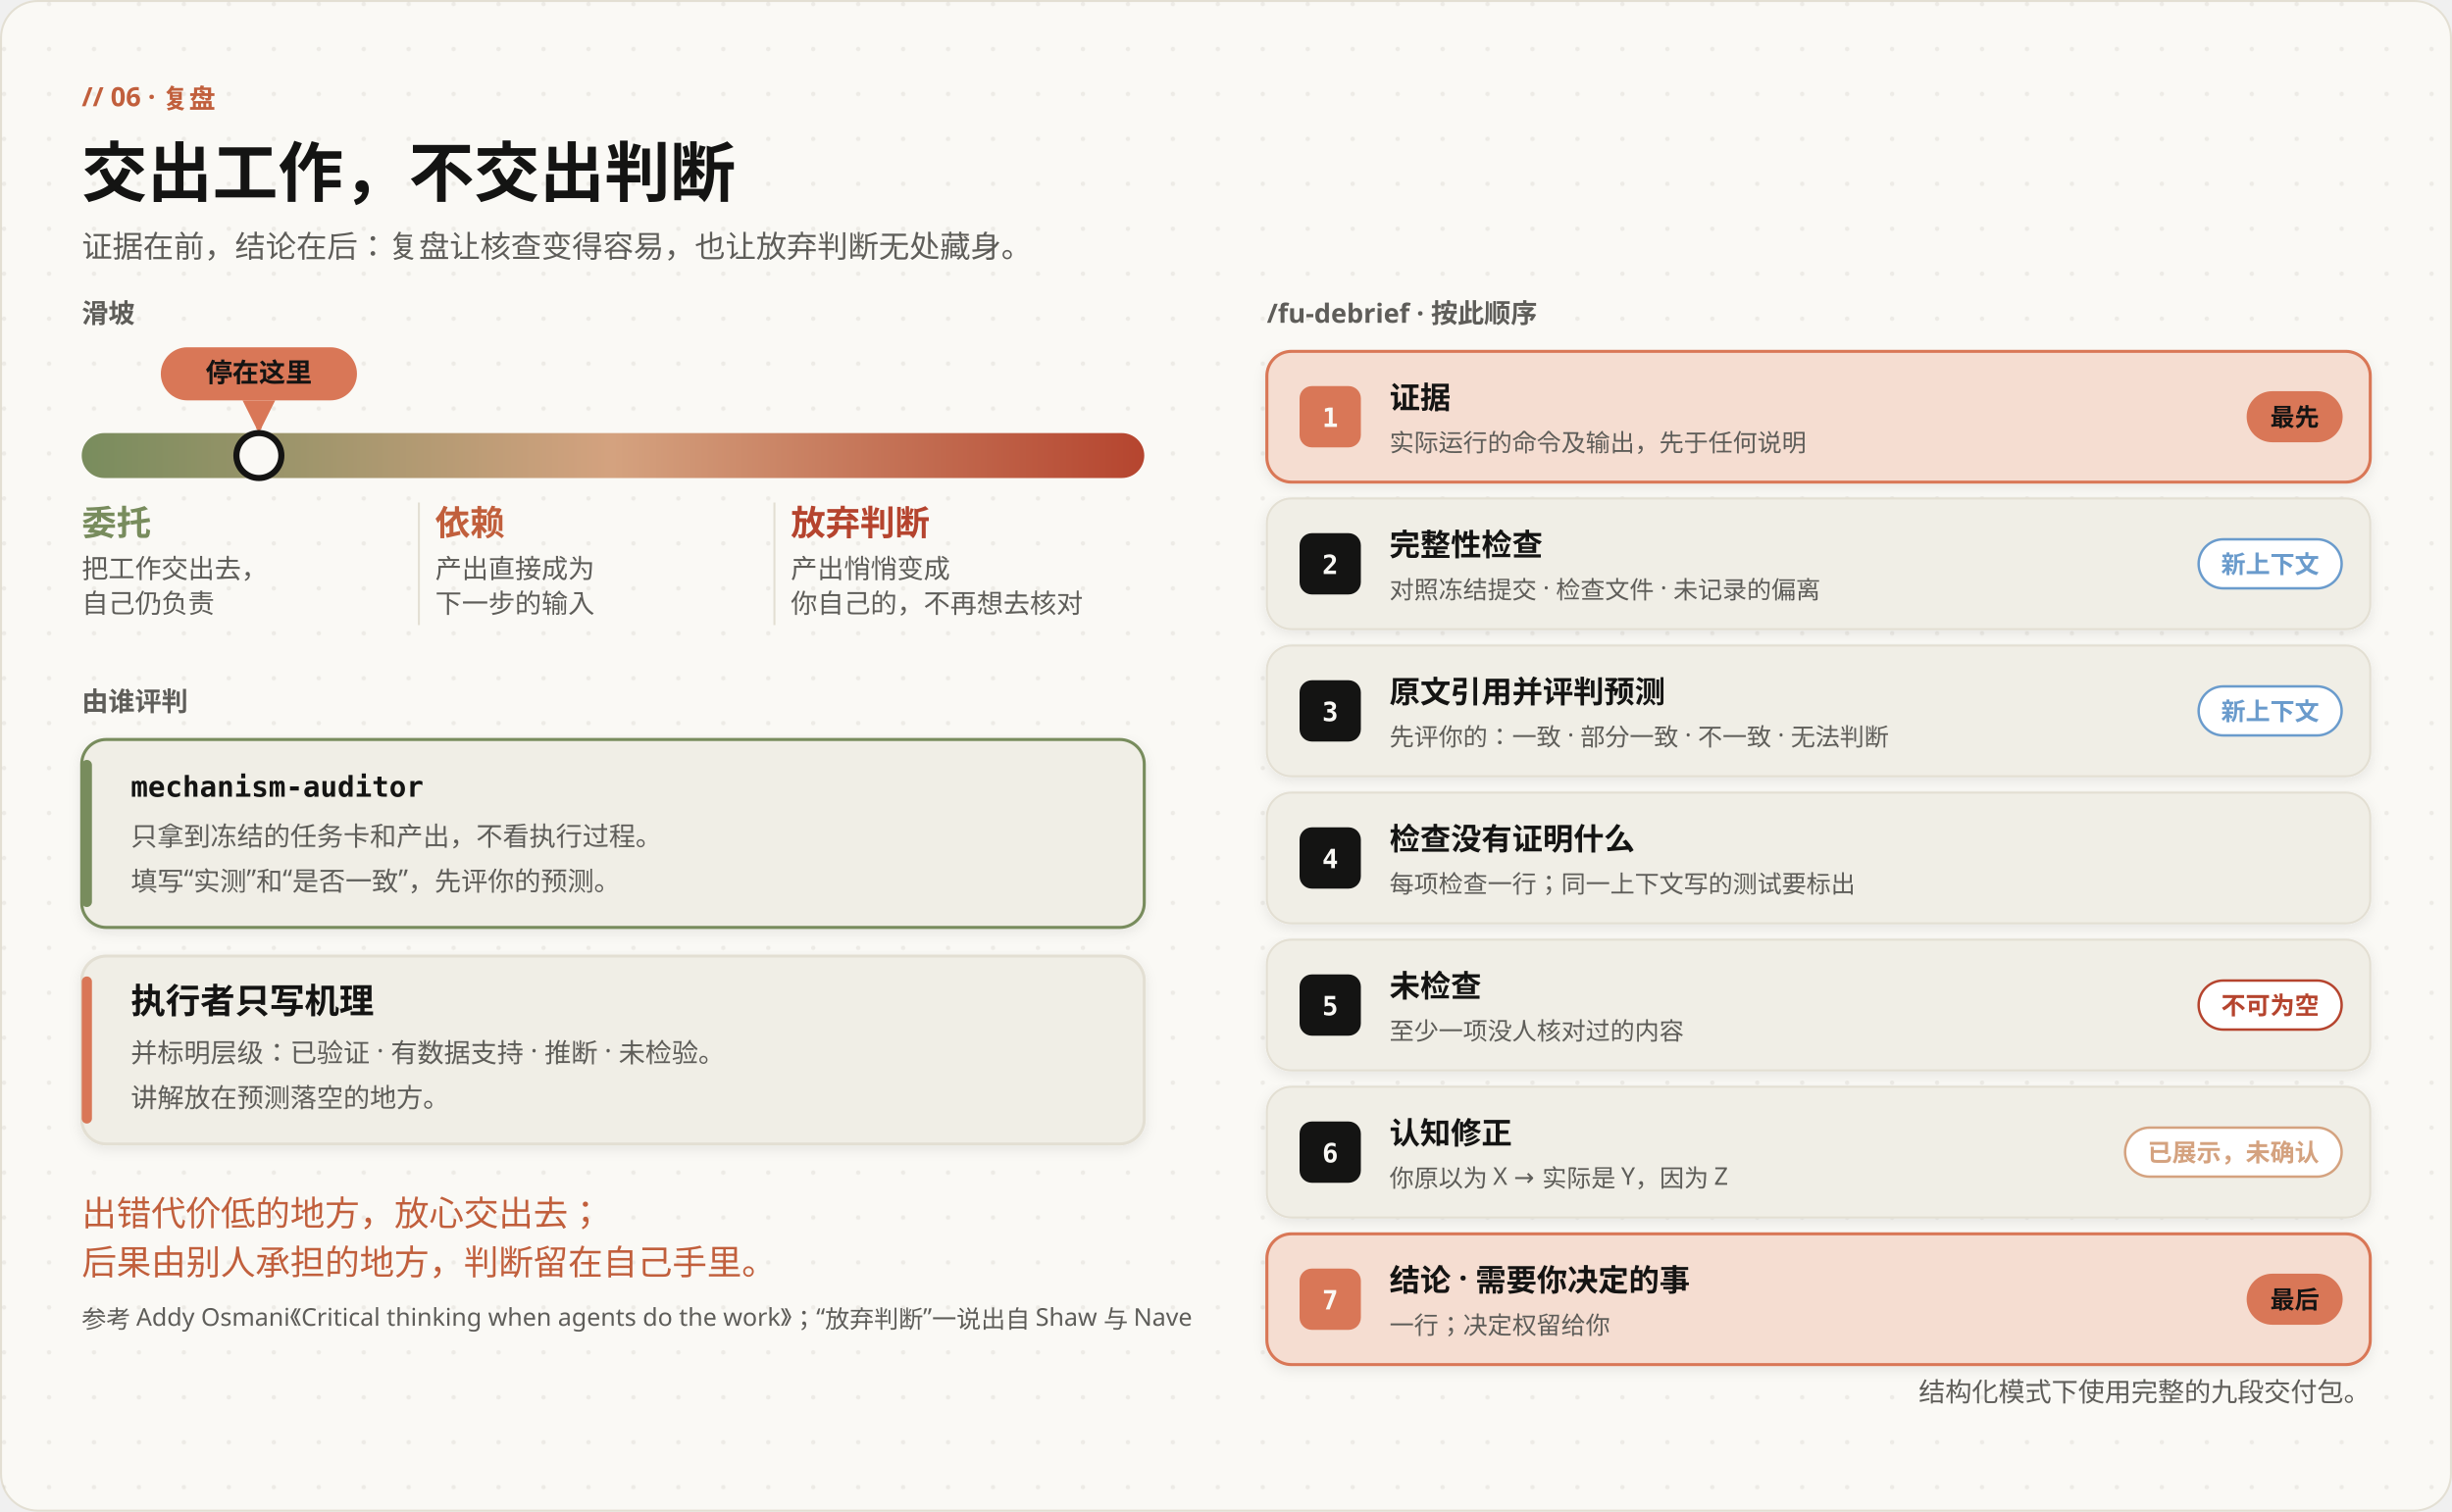
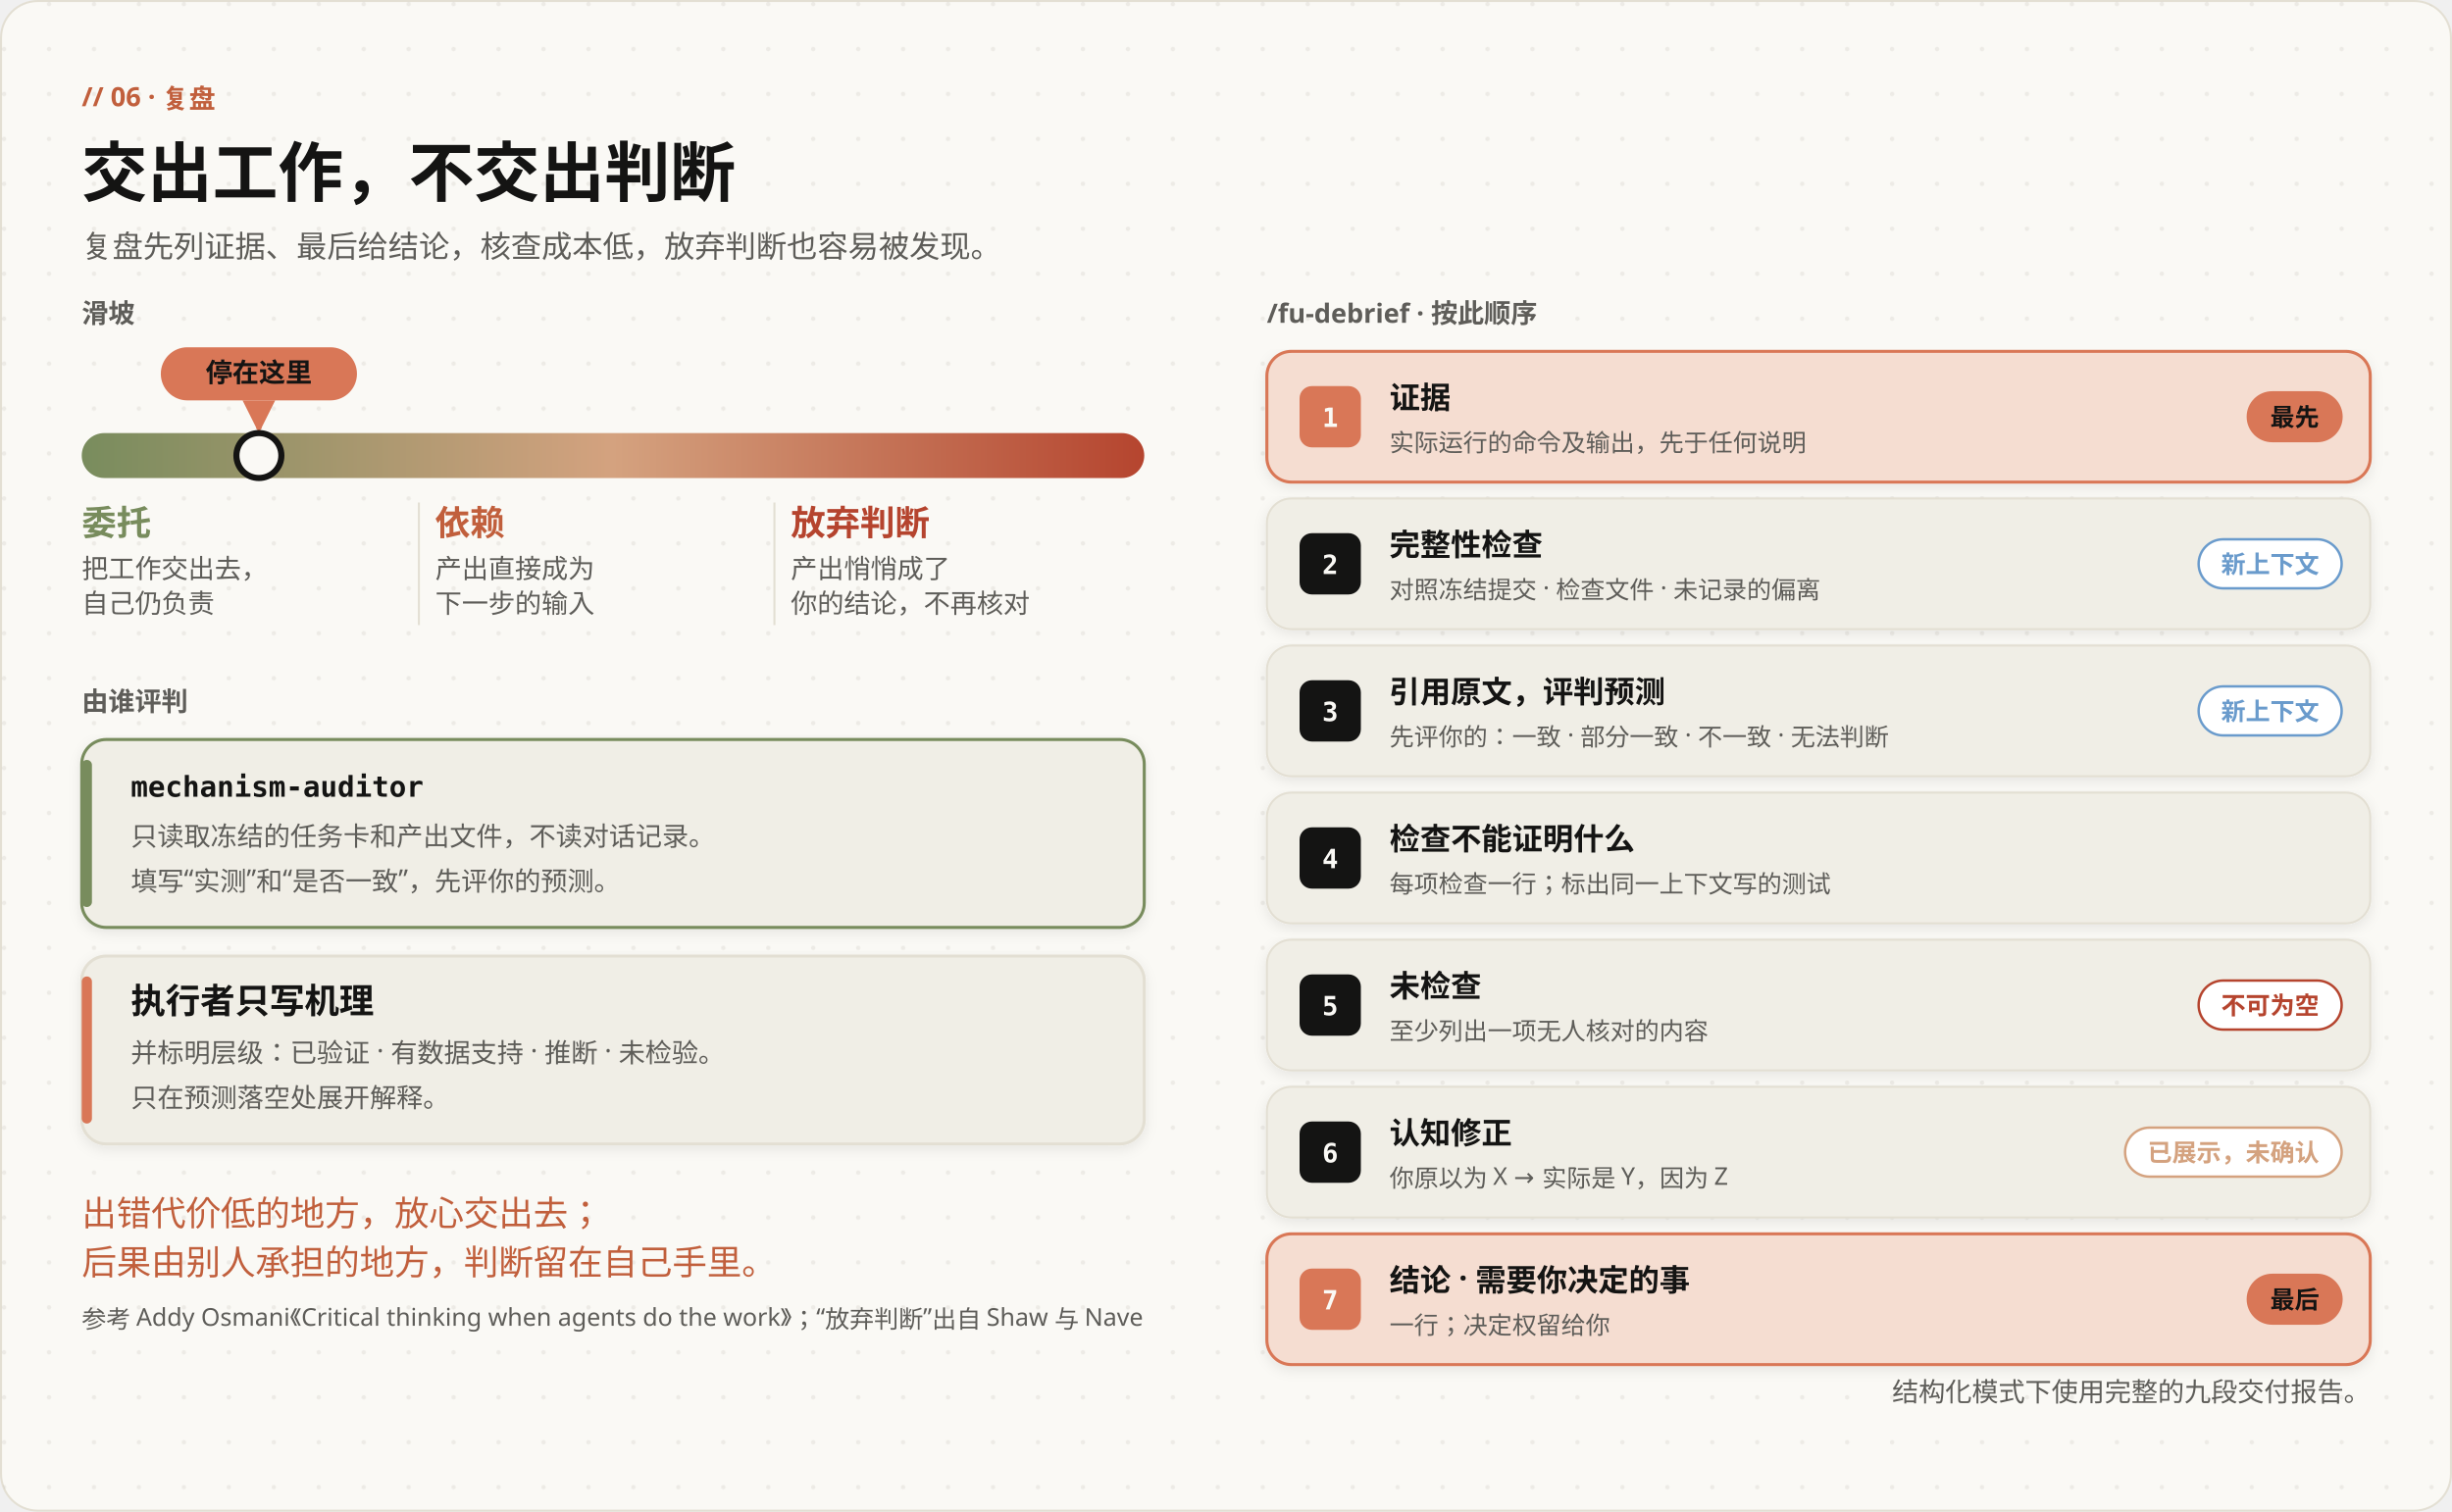
<svg xmlns="http://www.w3.org/2000/svg" width="1200" height="740" viewBox="0 0 1200 740" role="img" aria-labelledby="t d">
  <defs>
    <marker id="ah" viewBox="0 0 10 10" refX="8" refY="5" markerWidth="8" markerHeight="8" orient="auto-start-reverse">
      <path d="M1 1L9 5L1 9z" fill="#D97757" />
    </marker>
    <marker id="ahc" viewBox="0 0 10 10" refX="8" refY="5" markerWidth="7" markerHeight="7" orient="auto-start-reverse">
      <path d="M1 1L9 5L1 9z" fill="#B1ADA1" />
    </marker>
    <marker id="ahg" viewBox="0 0 10 10" refX="8" refY="5" markerWidth="8" markerHeight="8" orient="auto-start-reverse">
      <path d="M1 1L9 5L1 9z" fill="#788C5D" />
    </marker>
    <filter id="sh" x="-5%" y="-5%" width="110%" height="120%">
      <feDropShadow dx="0" dy="2" stdDeviation="3" flood-color="#141413" flood-opacity="0.08" />
    </filter>
    <pattern id="dots" width="22" height="22" patternUnits="userSpaceOnUse">
      <circle cx="2" cy="2" r="1.1" fill="#B1ADA1" opacity="0.35" />
    </pattern>
    <linearGradient id="spec" x1="0" x2="1">
      <stop offset="0" stop-color="#788C5D" />
      <stop offset="0.5" stop-color="#D4A27F" />
      <stop offset="1" stop-color="#B5442E" />
    </linearGradient>
  </defs>
  <rect x="0.5" y="0.5" width="1199" height="739" rx="18" fill="#FAF9F5" stroke="#E3DFD3" />
  <rect x="0.5" y="0.5" width="1199" height="739" rx="18" fill="url(#dots)" opacity="0.5" />
  <text x="40" y="52" font-family="Noto Sans SC, 'PingFang SC', 'Microsoft YaHei', sans-serif" font-size="13" fill="#C15F3C" font-weight="700">// 06 · 复盘</text>
  <text x="40" y="96" font-family="Noto Sans SC, 'PingFang SC', 'Microsoft YaHei', sans-serif" font-size="32" fill="#141413" font-weight="700">交出工作，不交出判断</text>
-   <text x="40" y="126" font-family="Noto Sans SC, 'PingFang SC', 'Microsoft YaHei', sans-serif" font-size="15" fill="#5E5D59">证据在前，结论在后：复盘让核查变得容易，也让放弃判断无处藏身。</text>
+   <text x="40" y="126" font-family="Noto Sans SC, 'PingFang SC', 'Microsoft YaHei', sans-serif" font-size="15" fill="#5E5D59">复盘先列证据、最后给结论，核查成本低，放弃判断也容易被发现。</text>
  <text x="40" y="158" font-family="Noto Sans SC, 'PingFang SC', 'Microsoft YaHei', sans-serif" font-size="13" fill="#5E5D59" font-weight="700">滑坡</text>
  <rect x="40" y="212" width="520" height="22" rx="11" fill="url(#spec)" />
  <rect x="78.7" y="170" width="96" height="26" rx="13" fill="#D97757" />
  <text x="126.7" y="187" font-family="Noto Sans SC, 'PingFang SC', 'Microsoft YaHei', sans-serif" font-size="13" fill="#141413" font-weight="700" text-anchor="middle">停在这里</text>
  <path d="M126.7 198V210" stroke="#D97757" stroke-width="2.5" marker-end="url(#ah)" />
  <circle cx="126.7" cy="223" r="11" fill="#FAF9F5" stroke="#141413" stroke-width="3" />
  <text x="40" y="262" font-family="Noto Sans SC, 'PingFang SC', 'Microsoft YaHei', sans-serif" font-size="17" fill="#788C5D" font-weight="700">委托</text>
  <text x="40" y="283" font-family="Noto Sans SC, 'PingFang SC', 'Microsoft YaHei', sans-serif" font-size="13" fill="#5E5D59">把工作交出去，</text>
  <text x="40" y="300" font-family="Noto Sans SC, 'PingFang SC', 'Microsoft YaHei', sans-serif" font-size="13" fill="#5E5D59">自己仍负责</text>
  <text x="213" y="262" font-family="Noto Sans SC, 'PingFang SC', 'Microsoft YaHei', sans-serif" font-size="17" fill="#C15F3C" font-weight="700">依赖</text>
  <text x="213" y="283" font-family="Noto Sans SC, 'PingFang SC', 'Microsoft YaHei', sans-serif" font-size="13" fill="#5E5D59">产出直接成为</text>
  <text x="213" y="300" font-family="Noto Sans SC, 'PingFang SC', 'Microsoft YaHei', sans-serif" font-size="13" fill="#5E5D59">下一步的输入</text>
  <text x="387" y="262" font-family="Noto Sans SC, 'PingFang SC', 'Microsoft YaHei', sans-serif" font-size="17" fill="#B5442E" font-weight="700">放弃判断</text>
-   <text x="387" y="283" font-family="Noto Sans SC, 'PingFang SC', 'Microsoft YaHei', sans-serif" font-size="13" fill="#5E5D59">产出悄悄变成</text>
-   <text x="387" y="300" font-family="Noto Sans SC, 'PingFang SC', 'Microsoft YaHei', sans-serif" font-size="13" fill="#5E5D59">你自己的，不再想去核对</text>
+   <text x="387" y="283" font-family="Noto Sans SC, 'PingFang SC', 'Microsoft YaHei', sans-serif" font-size="13" fill="#5E5D59">产出悄悄成了</text>
+   <text x="387" y="300" font-family="Noto Sans SC, 'PingFang SC', 'Microsoft YaHei', sans-serif" font-size="13" fill="#5E5D59">你的结论，不再核对</text>
  <path d="M205 246L205 306" stroke="#E3DFD3" stroke-width="1" fill="none" />
  <path d="M379 246L379 306" stroke="#E3DFD3" stroke-width="1" fill="none" />
  <text x="40" y="348" font-family="Noto Sans SC, 'PingFang SC', 'Microsoft YaHei', sans-serif" font-size="13" fill="#5E5D59" font-weight="700">由谁评判</text>
  <rect x="40" y="362" width="520" height="92" rx="12" fill="#F0EEE6" stroke="#788C5D" stroke-width="1.5" filter="url(#sh)" />
  <rect x="40" y="372" width="5" height="72" rx="2.5" fill="#788C5D" />
  <text x="64" y="390" font-family="ui-monospace, SFMono-Regular, Menlo, Consolas, monospace" font-size="14" fill="#141413" font-weight="700">mechanism-auditor</text>
-   <text x="64" y="414" font-family="Noto Sans SC, 'PingFang SC', 'Microsoft YaHei', sans-serif" font-size="13" fill="#5E5D59">只拿到冻结的任务卡和产出，不看执行过程。</text>
+   <text x="64" y="414" font-family="Noto Sans SC, 'PingFang SC', 'Microsoft YaHei', sans-serif" font-size="13" fill="#5E5D59">只读取冻结的任务卡和产出文件，不读对话记录。</text>
  <text x="64" y="436" font-family="Noto Sans SC, 'PingFang SC', 'Microsoft YaHei', sans-serif" font-size="13" fill="#5E5D59">填写“实测”和“是否一致”，先评你的预测。</text>
  <rect x="40" y="468" width="520" height="92" rx="12" fill="#F0EEE6" stroke="#E3DFD3" stroke-width="1.5" filter="url(#sh)" />
  <rect x="40" y="478" width="5" height="72" rx="2.5" fill="#D97757" />
  <text x="64" y="496" font-family="Noto Sans SC, 'PingFang SC', 'Microsoft YaHei', sans-serif" font-size="17" fill="#141413" font-weight="700">执行者只写机理</text>
  <text x="64" y="520" font-family="Noto Sans SC, 'PingFang SC', 'Microsoft YaHei', sans-serif" font-size="13" fill="#5E5D59">并标明层级：已验证 · 有数据支持 · 推断 · 未检验。</text>
-   <text x="64" y="542" font-family="Noto Sans SC, 'PingFang SC', 'Microsoft YaHei', sans-serif" font-size="13" fill="#5E5D59">讲解放在预测落空的地方。</text>
+   <text x="64" y="542" font-family="Noto Sans SC, 'PingFang SC', 'Microsoft YaHei', sans-serif" font-size="13" fill="#5E5D59">只在预测落空处展开解释。</text>
  <text x="40" y="600" font-family="Noto Sans SC, 'PingFang SC', 'Microsoft YaHei', sans-serif" font-size="17" fill="#C15F3C">出错代价低的地方，放心交出去；</text>
  <text x="40" y="624" font-family="Noto Sans SC, 'PingFang SC', 'Microsoft YaHei', sans-serif" font-size="17" fill="#C15F3C">后果由别人承担的地方，判断留在自己手里。</text>
-   <text x="40" y="650" font-family="Noto Sans SC, 'PingFang SC', 'Microsoft YaHei', sans-serif" font-size="12" fill="#5E5D59">参考 Addy Osmani《Critical thinking when agents do the work》；“放弃判断”一说出自 Shaw 与 Nave</text>
+   <text x="40" y="650" font-family="Noto Sans SC, 'PingFang SC', 'Microsoft YaHei', sans-serif" font-size="12" fill="#5E5D59">参考 Addy Osmani《Critical thinking when agents do the work》；“放弃判断”出自 Shaw 与 Nave</text>
  <text x="620" y="158" font-family="Noto Sans SC, 'PingFang SC', 'Microsoft YaHei', sans-serif" font-size="13" fill="#5E5D59" font-weight="700">/fu-debrief · 按此顺序</text>
  <rect x="620" y="172" width="540" height="64" rx="12" fill="#F5DDD1" stroke="#D97757" stroke-width="1.5" filter="url(#sh)" />
  <rect x="636" y="189" width="30" height="30" rx="6" fill="#D97757" />
  <text x="651.0" y="209.0" font-family="ui-monospace, SFMono-Regular, Menlo, Consolas, monospace" font-size="13" fill="#FAF9F5" font-weight="700" text-anchor="middle">1</text>
  <text x="680" y="200" font-family="Noto Sans SC, 'PingFang SC', 'Microsoft YaHei', sans-serif" font-size="15" fill="#141413" font-weight="700">证据</text>
  <text x="680" y="221" font-family="Noto Sans SC, 'PingFang SC', 'Microsoft YaHei', sans-serif" font-size="12" fill="#5E5D59">实际运行的命令及输出，先于任何说明</text>
  <rect x="1100.0" y="192" width="46.0" height="24" rx="12" fill="#D97757" stroke="#D97757" stroke-width="1" />
  <text x="1123.0" y="208.5" font-family="Noto Sans SC, 'PingFang SC', 'Microsoft YaHei', sans-serif" font-size="12" fill="#141413" font-weight="700" text-anchor="middle">最先</text>
  <rect x="620" y="244" width="540" height="64" rx="12" fill="#F0EEE6" stroke="#E3DFD3" stroke-width="1" filter="url(#sh)" />
  <rect x="636" y="261" width="30" height="30" rx="6" fill="#141413" />
  <text x="651.0" y="281.0" font-family="ui-monospace, SFMono-Regular, Menlo, Consolas, monospace" font-size="13" fill="#FAF9F5" font-weight="700" text-anchor="middle">2</text>
  <text x="680" y="272" font-family="Noto Sans SC, 'PingFang SC', 'Microsoft YaHei', sans-serif" font-size="15" fill="#141413" font-weight="700">完整性检查</text>
  <text x="680" y="293" font-family="Noto Sans SC, 'PingFang SC', 'Microsoft YaHei', sans-serif" font-size="12" fill="#5E5D59">对照冻结提交 · 检查文件 · 未记录的偏离</text>
  <rect x="1076.0" y="264" width="70" height="24" rx="12" fill="#FFFFFF" stroke="#6A9BCC" stroke-width="1.2" />
  <text x="1111.0" y="280.5" font-family="Noto Sans SC, 'PingFang SC', 'Microsoft YaHei', sans-serif" font-size="12" fill="#6A9BCC" font-weight="700" text-anchor="middle">新上下文</text>
  <rect x="620" y="316" width="540" height="64" rx="12" fill="#F0EEE6" stroke="#E3DFD3" stroke-width="1" filter="url(#sh)" />
  <rect x="636" y="333" width="30" height="30" rx="6" fill="#141413" />
  <text x="651.0" y="353.0" font-family="ui-monospace, SFMono-Regular, Menlo, Consolas, monospace" font-size="13" fill="#FAF9F5" font-weight="700" text-anchor="middle">3</text>
-   <text x="680" y="344" font-family="Noto Sans SC, 'PingFang SC', 'Microsoft YaHei', sans-serif" font-size="15" fill="#141413" font-weight="700">原文引用并评判预测</text>
+   <text x="680" y="344" font-family="Noto Sans SC, 'PingFang SC', 'Microsoft YaHei', sans-serif" font-size="15" fill="#141413" font-weight="700">引用原文，评判预测</text>
  <text x="680" y="365" font-family="Noto Sans SC, 'PingFang SC', 'Microsoft YaHei', sans-serif" font-size="12" fill="#5E5D59">先评你的：一致 · 部分一致 · 不一致 · 无法判断</text>
  <rect x="1076.0" y="336" width="70" height="24" rx="12" fill="#FFFFFF" stroke="#6A9BCC" stroke-width="1.2" />
  <text x="1111.0" y="352.5" font-family="Noto Sans SC, 'PingFang SC', 'Microsoft YaHei', sans-serif" font-size="12" fill="#6A9BCC" font-weight="700" text-anchor="middle">新上下文</text>
  <rect x="620" y="388" width="540" height="64" rx="12" fill="#F0EEE6" stroke="#E3DFD3" stroke-width="1" filter="url(#sh)" />
  <rect x="636" y="405" width="30" height="30" rx="6" fill="#141413" />
  <text x="651.0" y="425.0" font-family="ui-monospace, SFMono-Regular, Menlo, Consolas, monospace" font-size="13" fill="#FAF9F5" font-weight="700" text-anchor="middle">4</text>
-   <text x="680" y="416" font-family="Noto Sans SC, 'PingFang SC', 'Microsoft YaHei', sans-serif" font-size="15" fill="#141413" font-weight="700">检查没有证明什么</text>
-   <text x="680" y="437" font-family="Noto Sans SC, 'PingFang SC', 'Microsoft YaHei', sans-serif" font-size="12" fill="#5E5D59">每项检查一行；同一上下文写的测试要标出</text>
+   <text x="680" y="416" font-family="Noto Sans SC, 'PingFang SC', 'Microsoft YaHei', sans-serif" font-size="15" fill="#141413" font-weight="700">检查不能证明什么</text>
+   <text x="680" y="437" font-family="Noto Sans SC, 'PingFang SC', 'Microsoft YaHei', sans-serif" font-size="12" fill="#5E5D59">每项检查一行；标出同一上下文写的测试</text>
  <rect x="620" y="460" width="540" height="64" rx="12" fill="#F0EEE6" stroke="#E3DFD3" stroke-width="1" filter="url(#sh)" />
  <rect x="636" y="477" width="30" height="30" rx="6" fill="#141413" />
  <text x="651.0" y="497.0" font-family="ui-monospace, SFMono-Regular, Menlo, Consolas, monospace" font-size="13" fill="#FAF9F5" font-weight="700" text-anchor="middle">5</text>
  <text x="680" y="488" font-family="Noto Sans SC, 'PingFang SC', 'Microsoft YaHei', sans-serif" font-size="15" fill="#141413" font-weight="700">未检查</text>
-   <text x="680" y="509" font-family="Noto Sans SC, 'PingFang SC', 'Microsoft YaHei', sans-serif" font-size="12" fill="#5E5D59">至少一项没人核对过的内容</text>
+   <text x="680" y="509" font-family="Noto Sans SC, 'PingFang SC', 'Microsoft YaHei', sans-serif" font-size="12" fill="#5E5D59">至少列出一项无人核对的内容</text>
  <rect x="1076.0" y="480" width="70" height="24" rx="12" fill="#FFFFFF" stroke="#B5442E" stroke-width="1.2" />
  <text x="1111.0" y="496.5" font-family="Noto Sans SC, 'PingFang SC', 'Microsoft YaHei', sans-serif" font-size="12" fill="#B5442E" font-weight="700" text-anchor="middle">不可为空</text>
  <rect x="620" y="532" width="540" height="64" rx="12" fill="#F0EEE6" stroke="#E3DFD3" stroke-width="1" filter="url(#sh)" />
  <rect x="636" y="549" width="30" height="30" rx="6" fill="#141413" />
  <text x="651.0" y="569.0" font-family="ui-monospace, SFMono-Regular, Menlo, Consolas, monospace" font-size="13" fill="#FAF9F5" font-weight="700" text-anchor="middle">6</text>
  <text x="680" y="560" font-family="Noto Sans SC, 'PingFang SC', 'Microsoft YaHei', sans-serif" font-size="15" fill="#141413" font-weight="700">认知修正</text>
  <text x="680" y="581" font-family="Noto Sans SC, 'PingFang SC', 'Microsoft YaHei', sans-serif" font-size="12" fill="#5E5D59">你原以为 X → 实际是 Y，因为 Z</text>
  <rect x="1040.0" y="552" width="106" height="24" rx="12" fill="#FFFFFF" stroke="#D4A27F" stroke-width="1.2" />
  <text x="1093.0" y="568.5" font-family="Noto Sans SC, 'PingFang SC', 'Microsoft YaHei', sans-serif" font-size="12" fill="#D4A27F" font-weight="700" text-anchor="middle">已展示，未确认</text>
  <rect x="620" y="604" width="540" height="64" rx="12" fill="#F5DDD1" stroke="#D97757" stroke-width="1.5" filter="url(#sh)" />
  <rect x="636" y="621" width="30" height="30" rx="6" fill="#D97757" />
  <text x="651.0" y="641.0" font-family="ui-monospace, SFMono-Regular, Menlo, Consolas, monospace" font-size="13" fill="#FAF9F5" font-weight="700" text-anchor="middle">7</text>
  <text x="680" y="632" font-family="Noto Sans SC, 'PingFang SC', 'Microsoft YaHei', sans-serif" font-size="15" fill="#141413" font-weight="700">结论 · 需要你决定的事</text>
  <text x="680" y="653" font-family="Noto Sans SC, 'PingFang SC', 'Microsoft YaHei', sans-serif" font-size="12" fill="#5E5D59">一行；决定权留给你</text>
  <rect x="1100.0" y="624" width="46.0" height="24" rx="12" fill="#D97757" stroke="#D97757" stroke-width="1" />
  <text x="1123.0" y="640.5" font-family="Noto Sans SC, 'PingFang SC', 'Microsoft YaHei', sans-serif" font-size="12" fill="#141413" font-weight="700" text-anchor="middle">最后</text>
-   <text x="1160" y="686" font-family="Noto Sans SC, 'PingFang SC', 'Microsoft YaHei', sans-serif" font-size="13" fill="#5E5D59" text-anchor="end">结构化模式下使用完整的九段交付包。</text>
+   <text x="1160" y="686" font-family="Noto Sans SC, 'PingFang SC', 'Microsoft YaHei', sans-serif" font-size="13" fill="#5E5D59" text-anchor="end">结构化模式下使用完整的九段交付报告。</text>
</svg>
